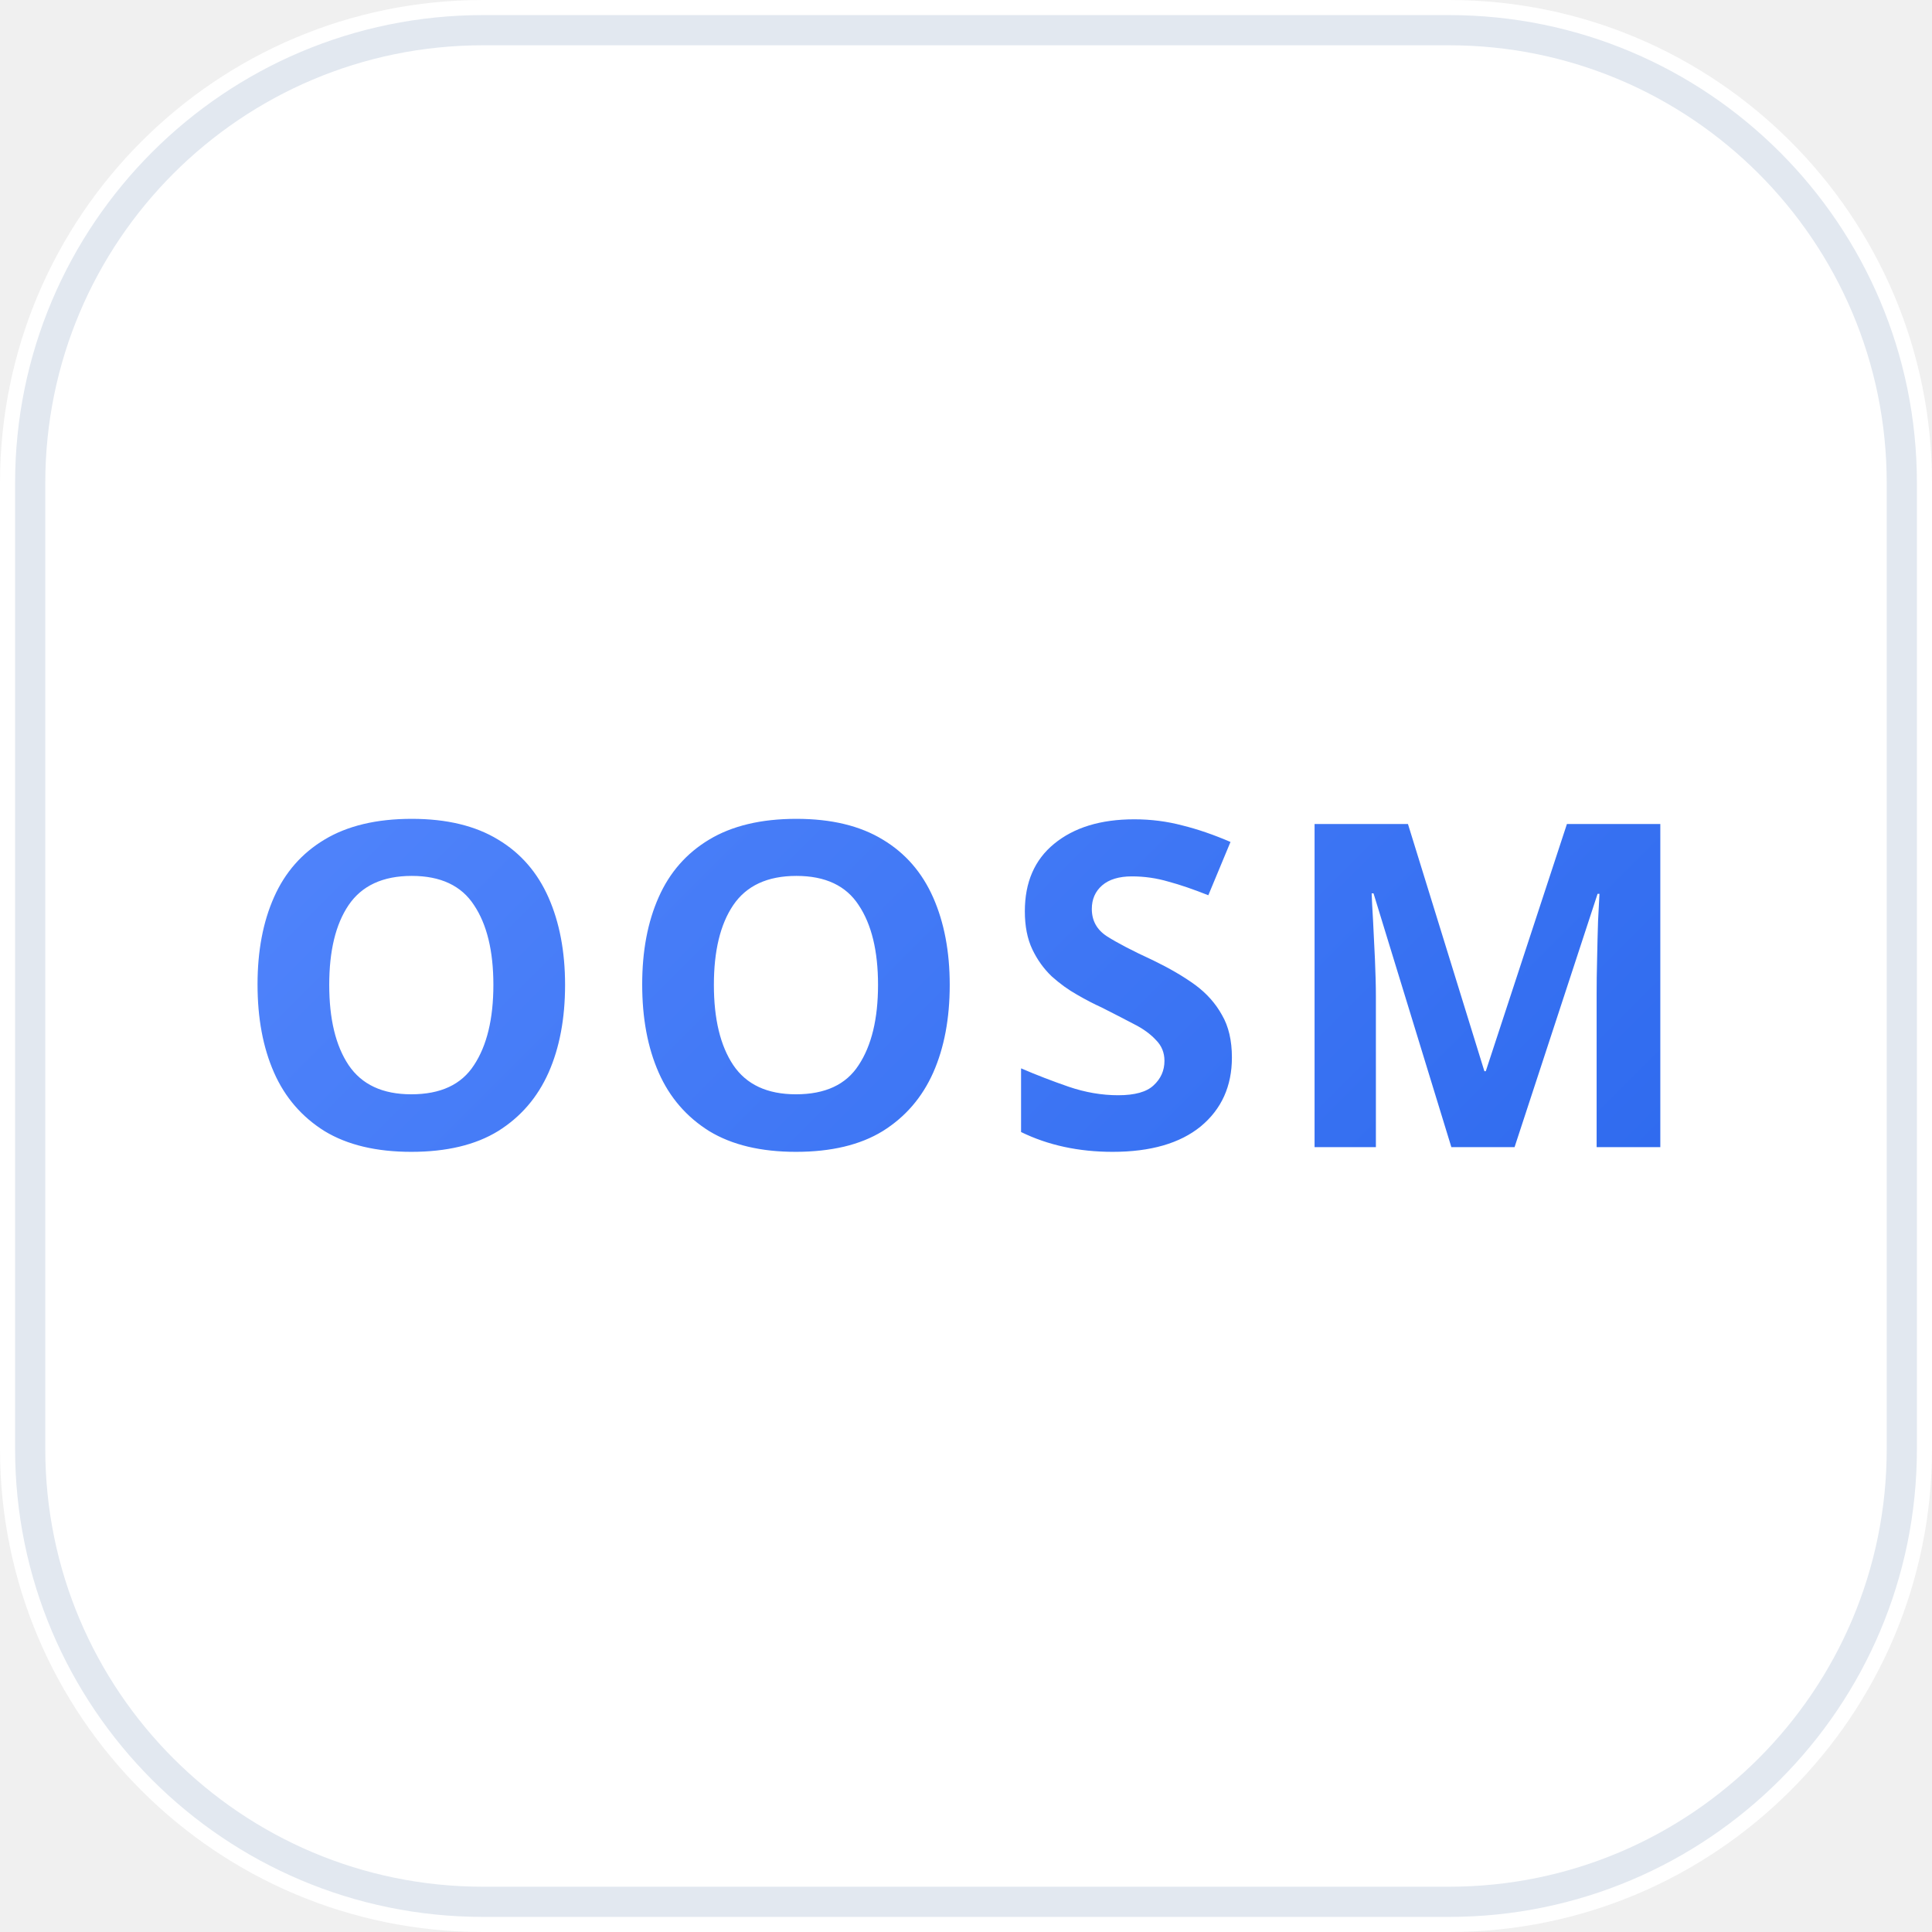
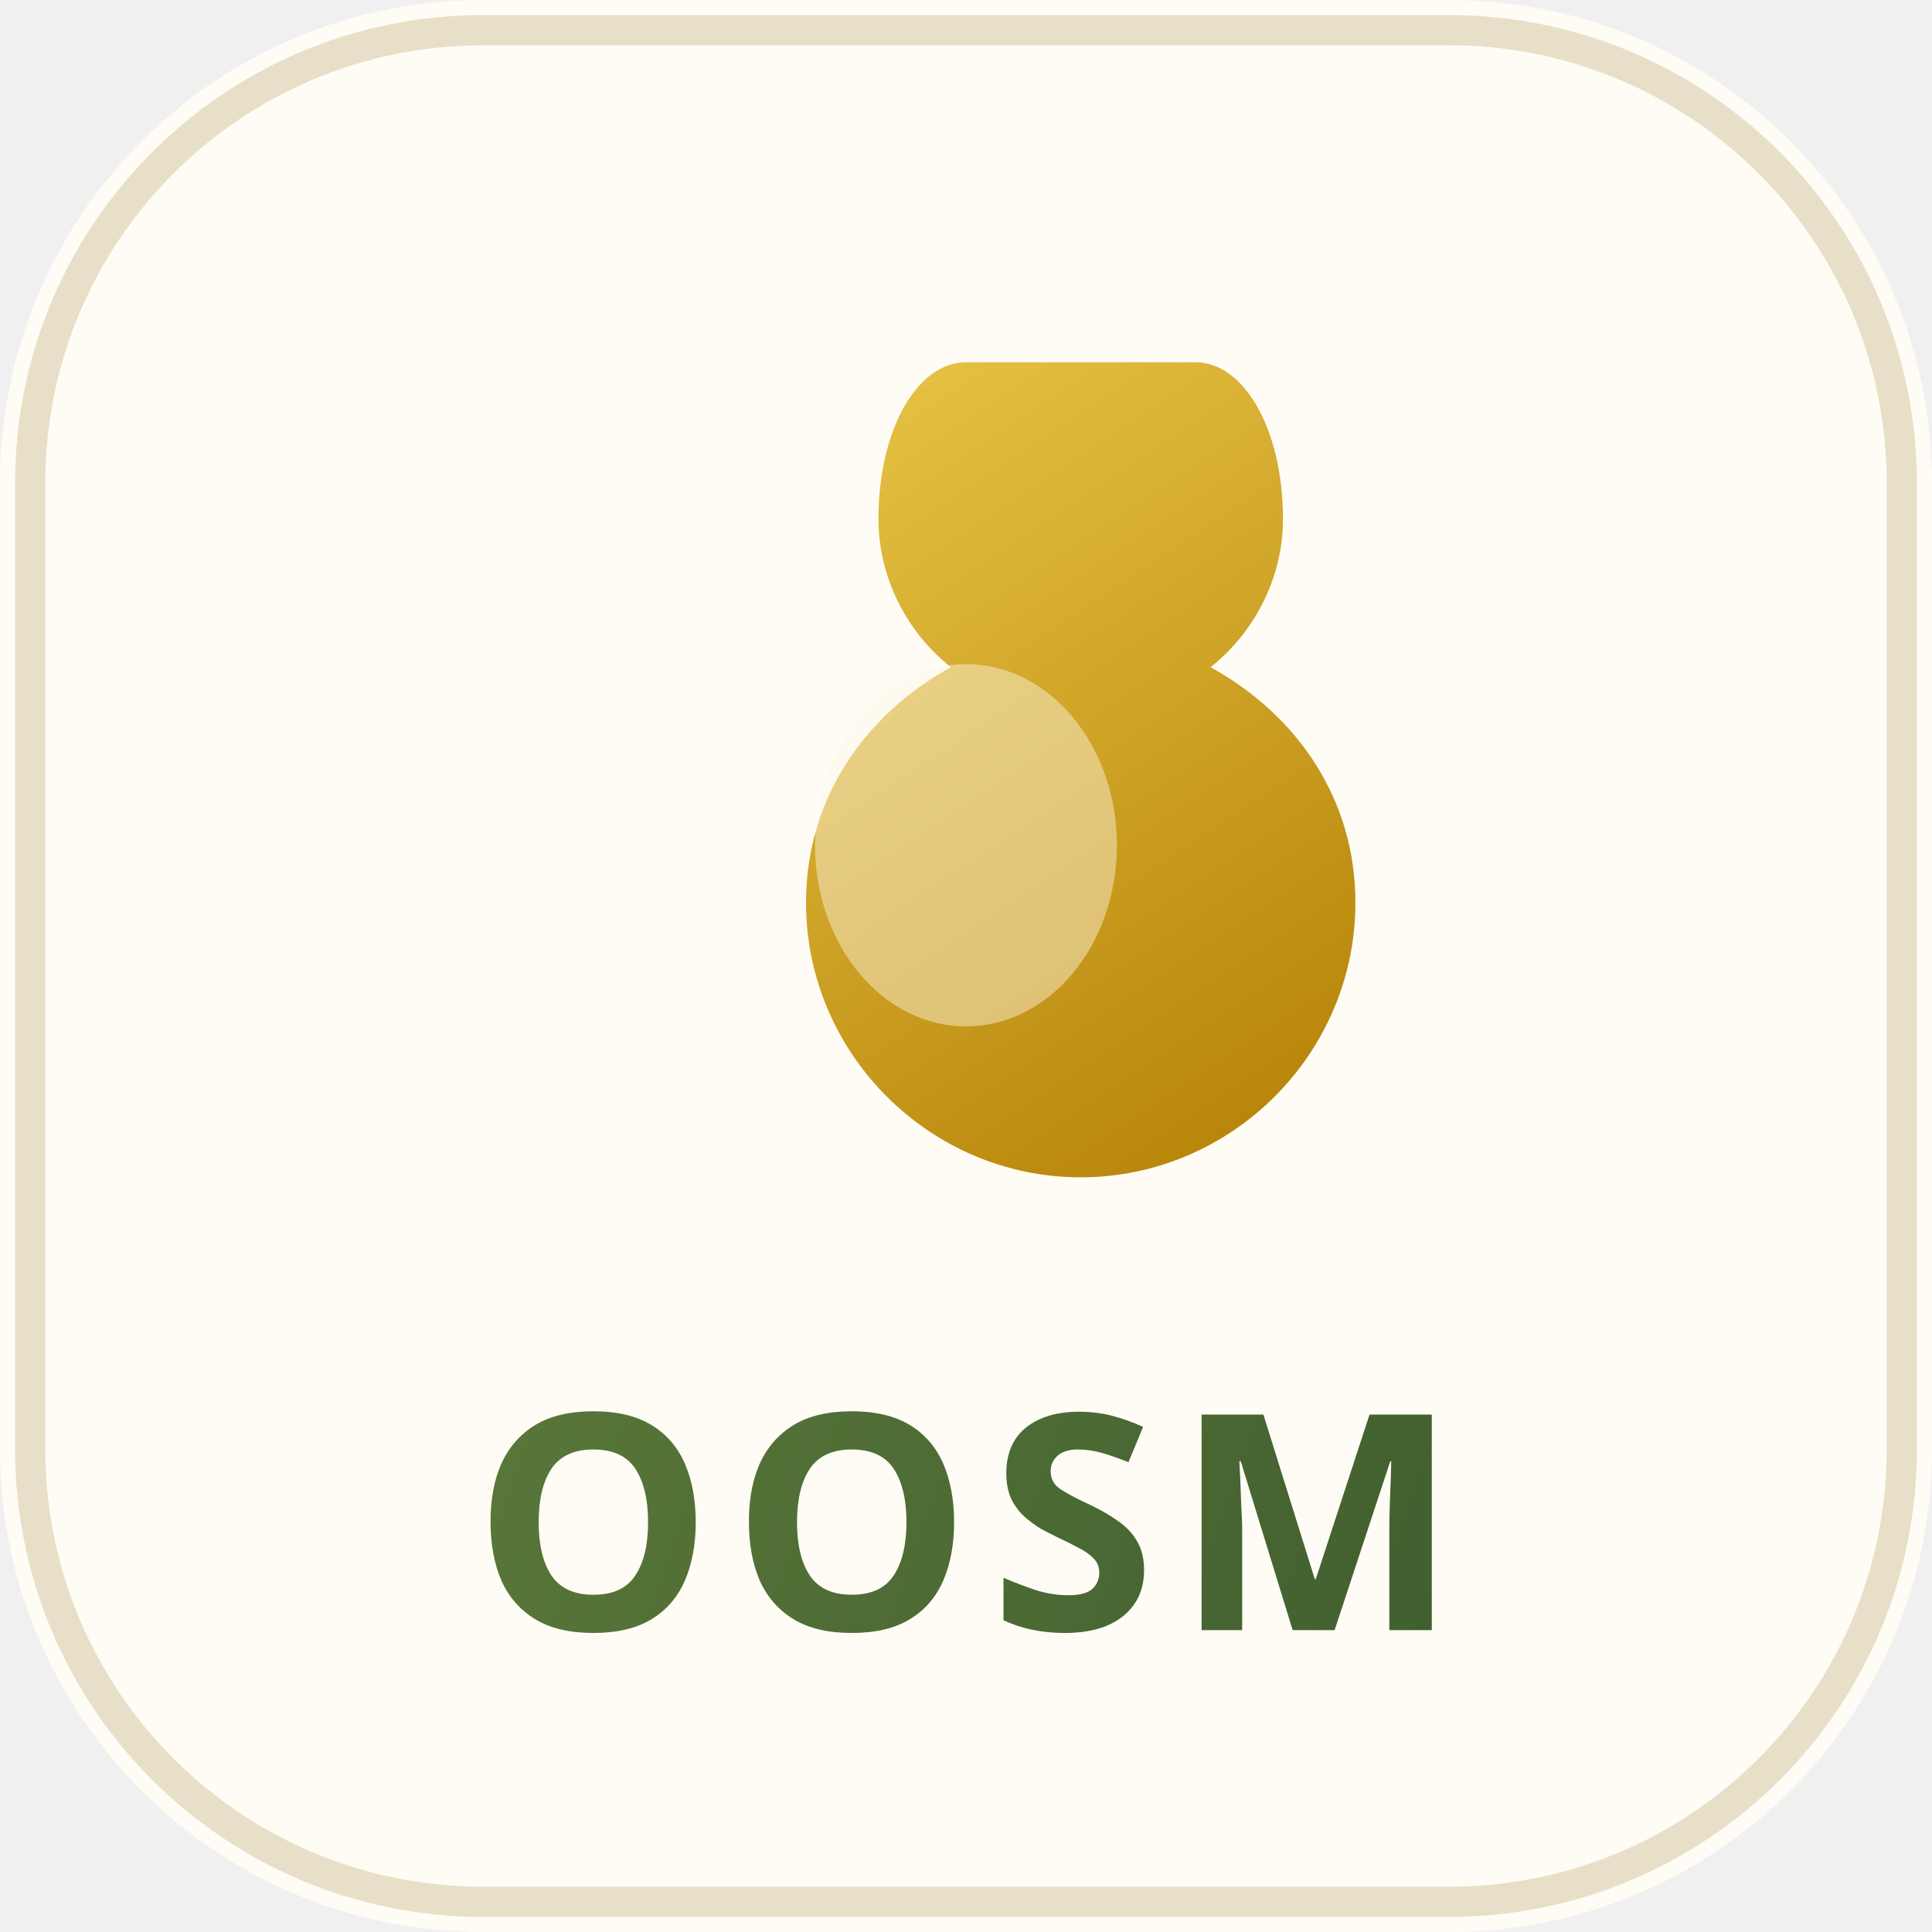
<svg xmlns="http://www.w3.org/2000/svg" viewBox="0 0 64 64" role="img" aria-label="OOSM">
  <defs>
-     <linearGradient id="g" x1="8" y1="8" x2="56" y2="56" gradientUnits="userSpaceOnUse">
-       <stop stop-color="#5B8CFF" />
-       <stop offset="1" stop-color="#2563EB" />
+     <linearGradient id="fo" x1="24" y1="14" x2="40" y2="38" gradientUnits="userSpaceOnUse">
+       <stop stop-color="#E8C547" />
+       <stop offset="1" stop-color="#B8860B" />
+     </linearGradient>
+     <linearGradient id="fg" x1="12" y1="44" x2="52" y2="58" gradientUnits="userSpaceOnUse">
+       <stop stop-color="#5C7A3A" />
+       <stop offset="1" stop-color="#3D5C2E" />
    </linearGradient>
  </defs>
-   <rect width="64" height="64" rx="16" fill="#FFFFFF" />
-   <rect x="1" y="1" width="62" height="62" rx="15" fill="none" stroke="#E2E8F0" />
-   <text x="32" y="38" text-anchor="middle" font-family="Segoe UI, system-ui, sans-serif" font-size="15" font-weight="800" fill="url(#g)" letter-spacing="0.8">OOSM</text>
+   <rect width="64" height="64" rx="16" fill="#FFFCF5" />
+   <rect x="1" y="1" width="62" height="62" rx="15" fill="none" stroke="#E8DFC8" />
+   <path d="M32 12c-1.6 0-2.9 2.2-2.9 5.2 0 2 1 3.8 2.4 4.9-2.9 1.6-4.8 4.4-4.8 7.8 0 5 4.1 9.1 9.1 9.1s9.1-4.1 9.1-9.1c0-3.4-1.9-6.2-4.8-7.8 1.4-1.1 2.4-2.9 2.4-4.9 0-3-1.3-5.2-2.9-5.2Z" fill="url(#fo)" />
+   <ellipse cx="32" cy="28" rx="5" ry="6" fill="#FFF8E7" opacity="0.45" />
+   <text x="32" y="54" text-anchor="middle" font-family="Segoe UI, system-ui, sans-serif" font-size="10" font-weight="800" fill="url(#fg)" letter-spacing="0.6">OOSM</text>
</svg>
